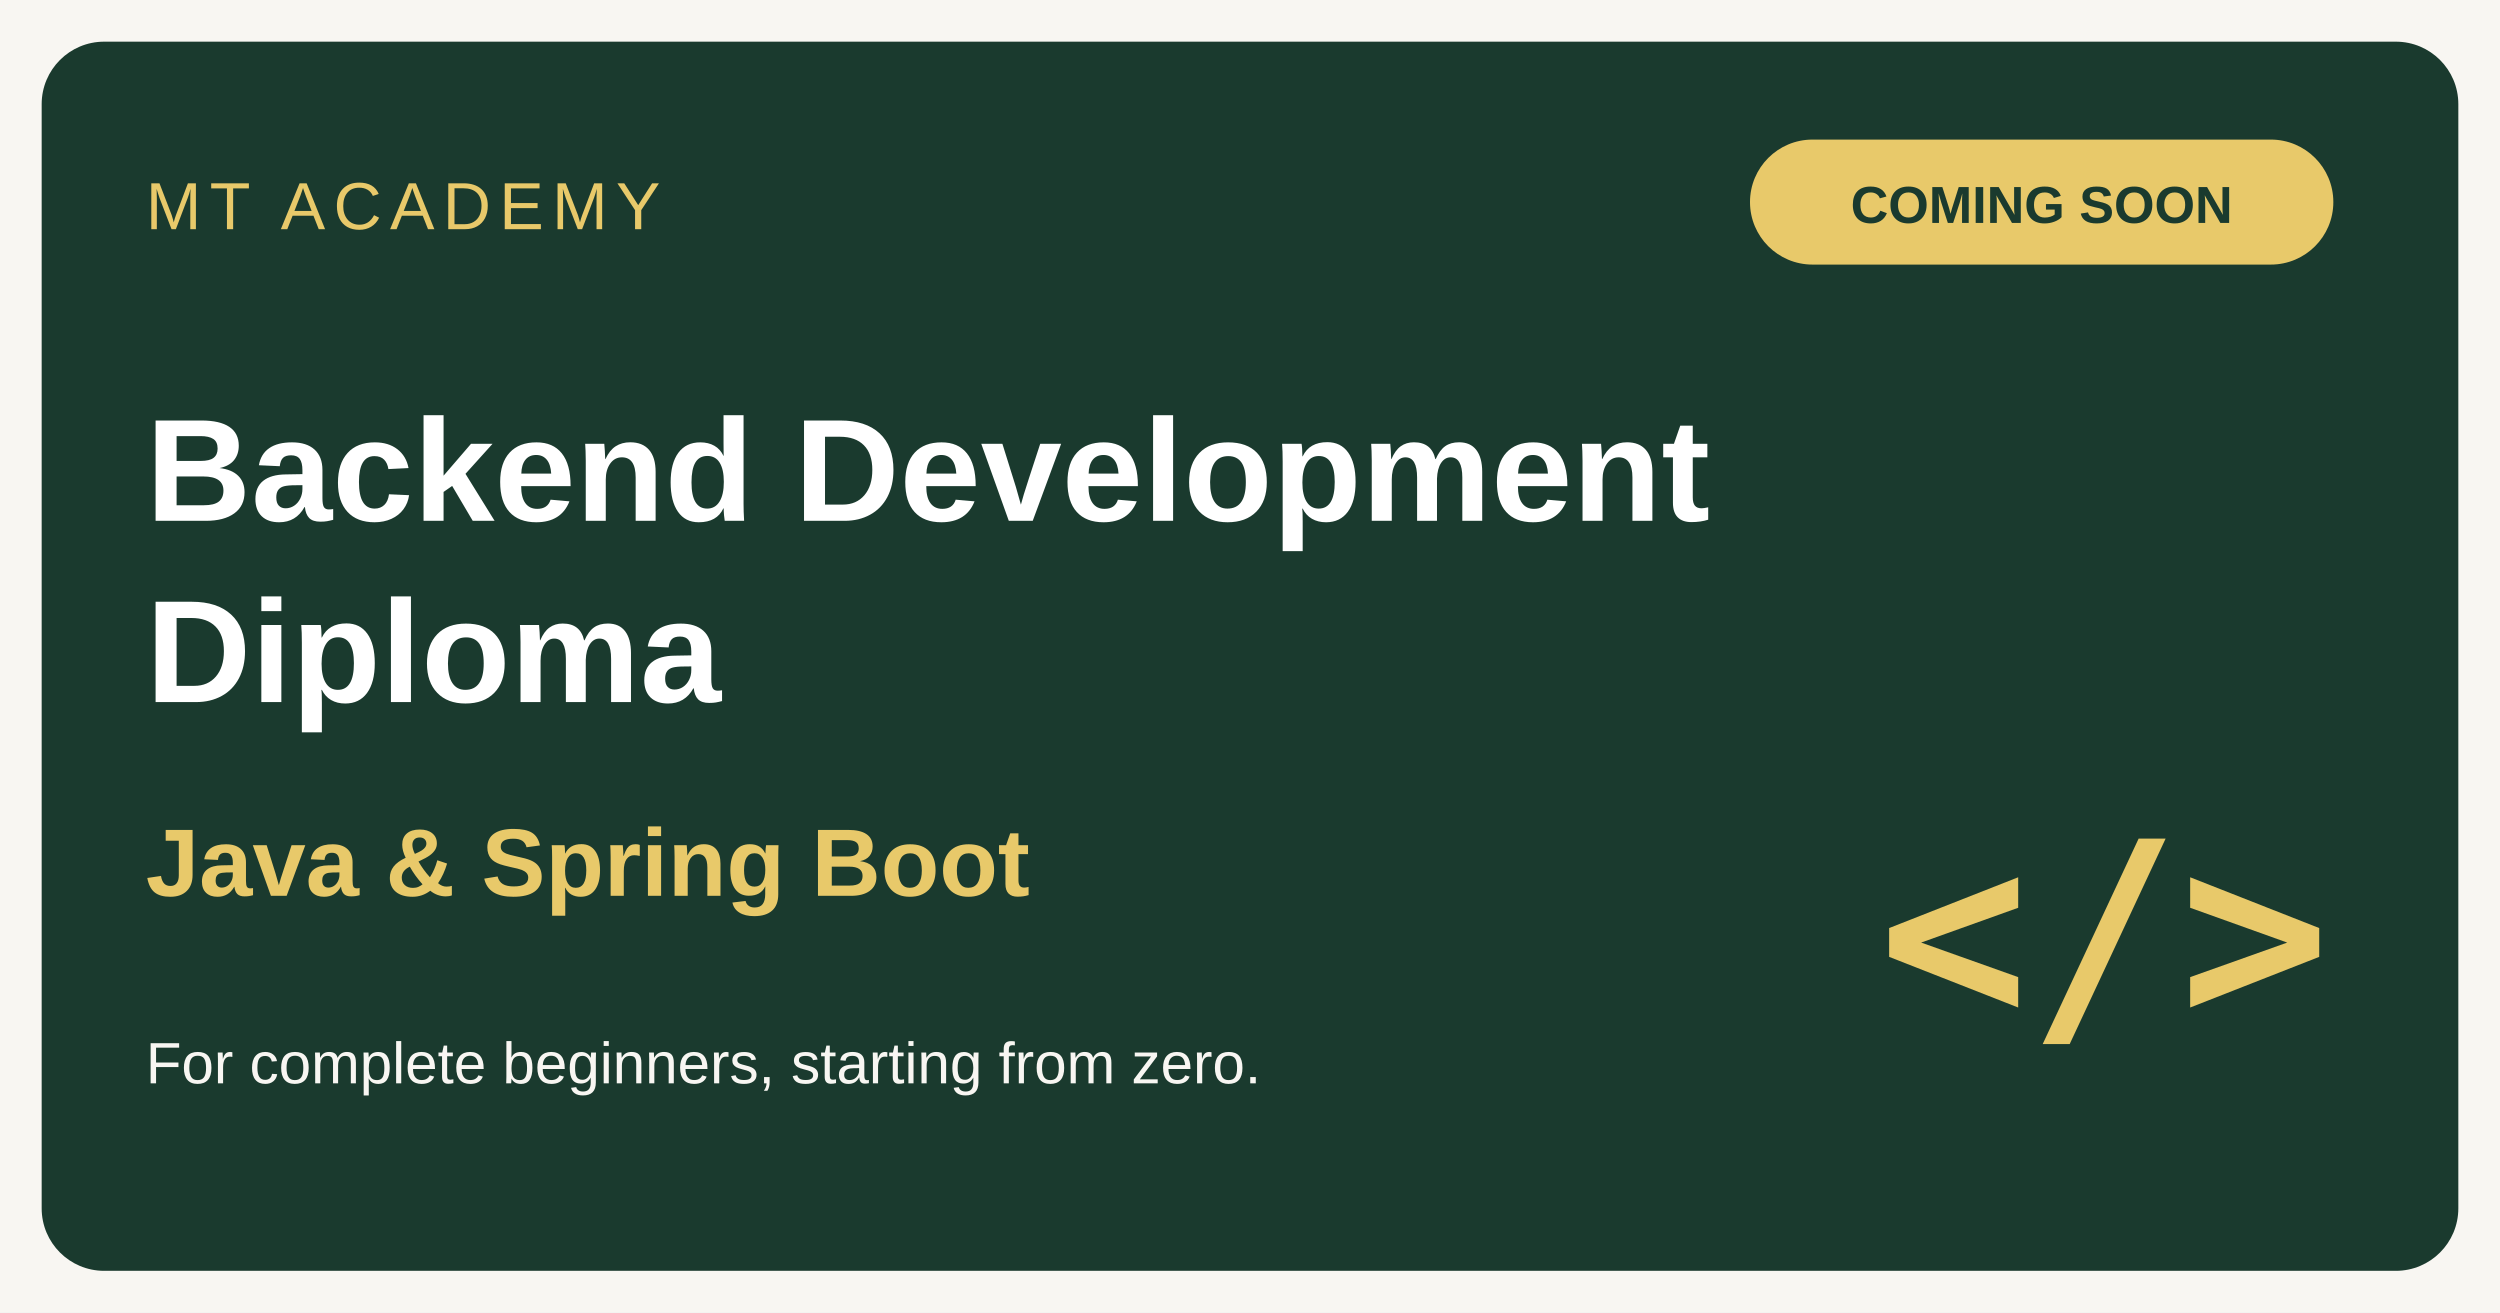
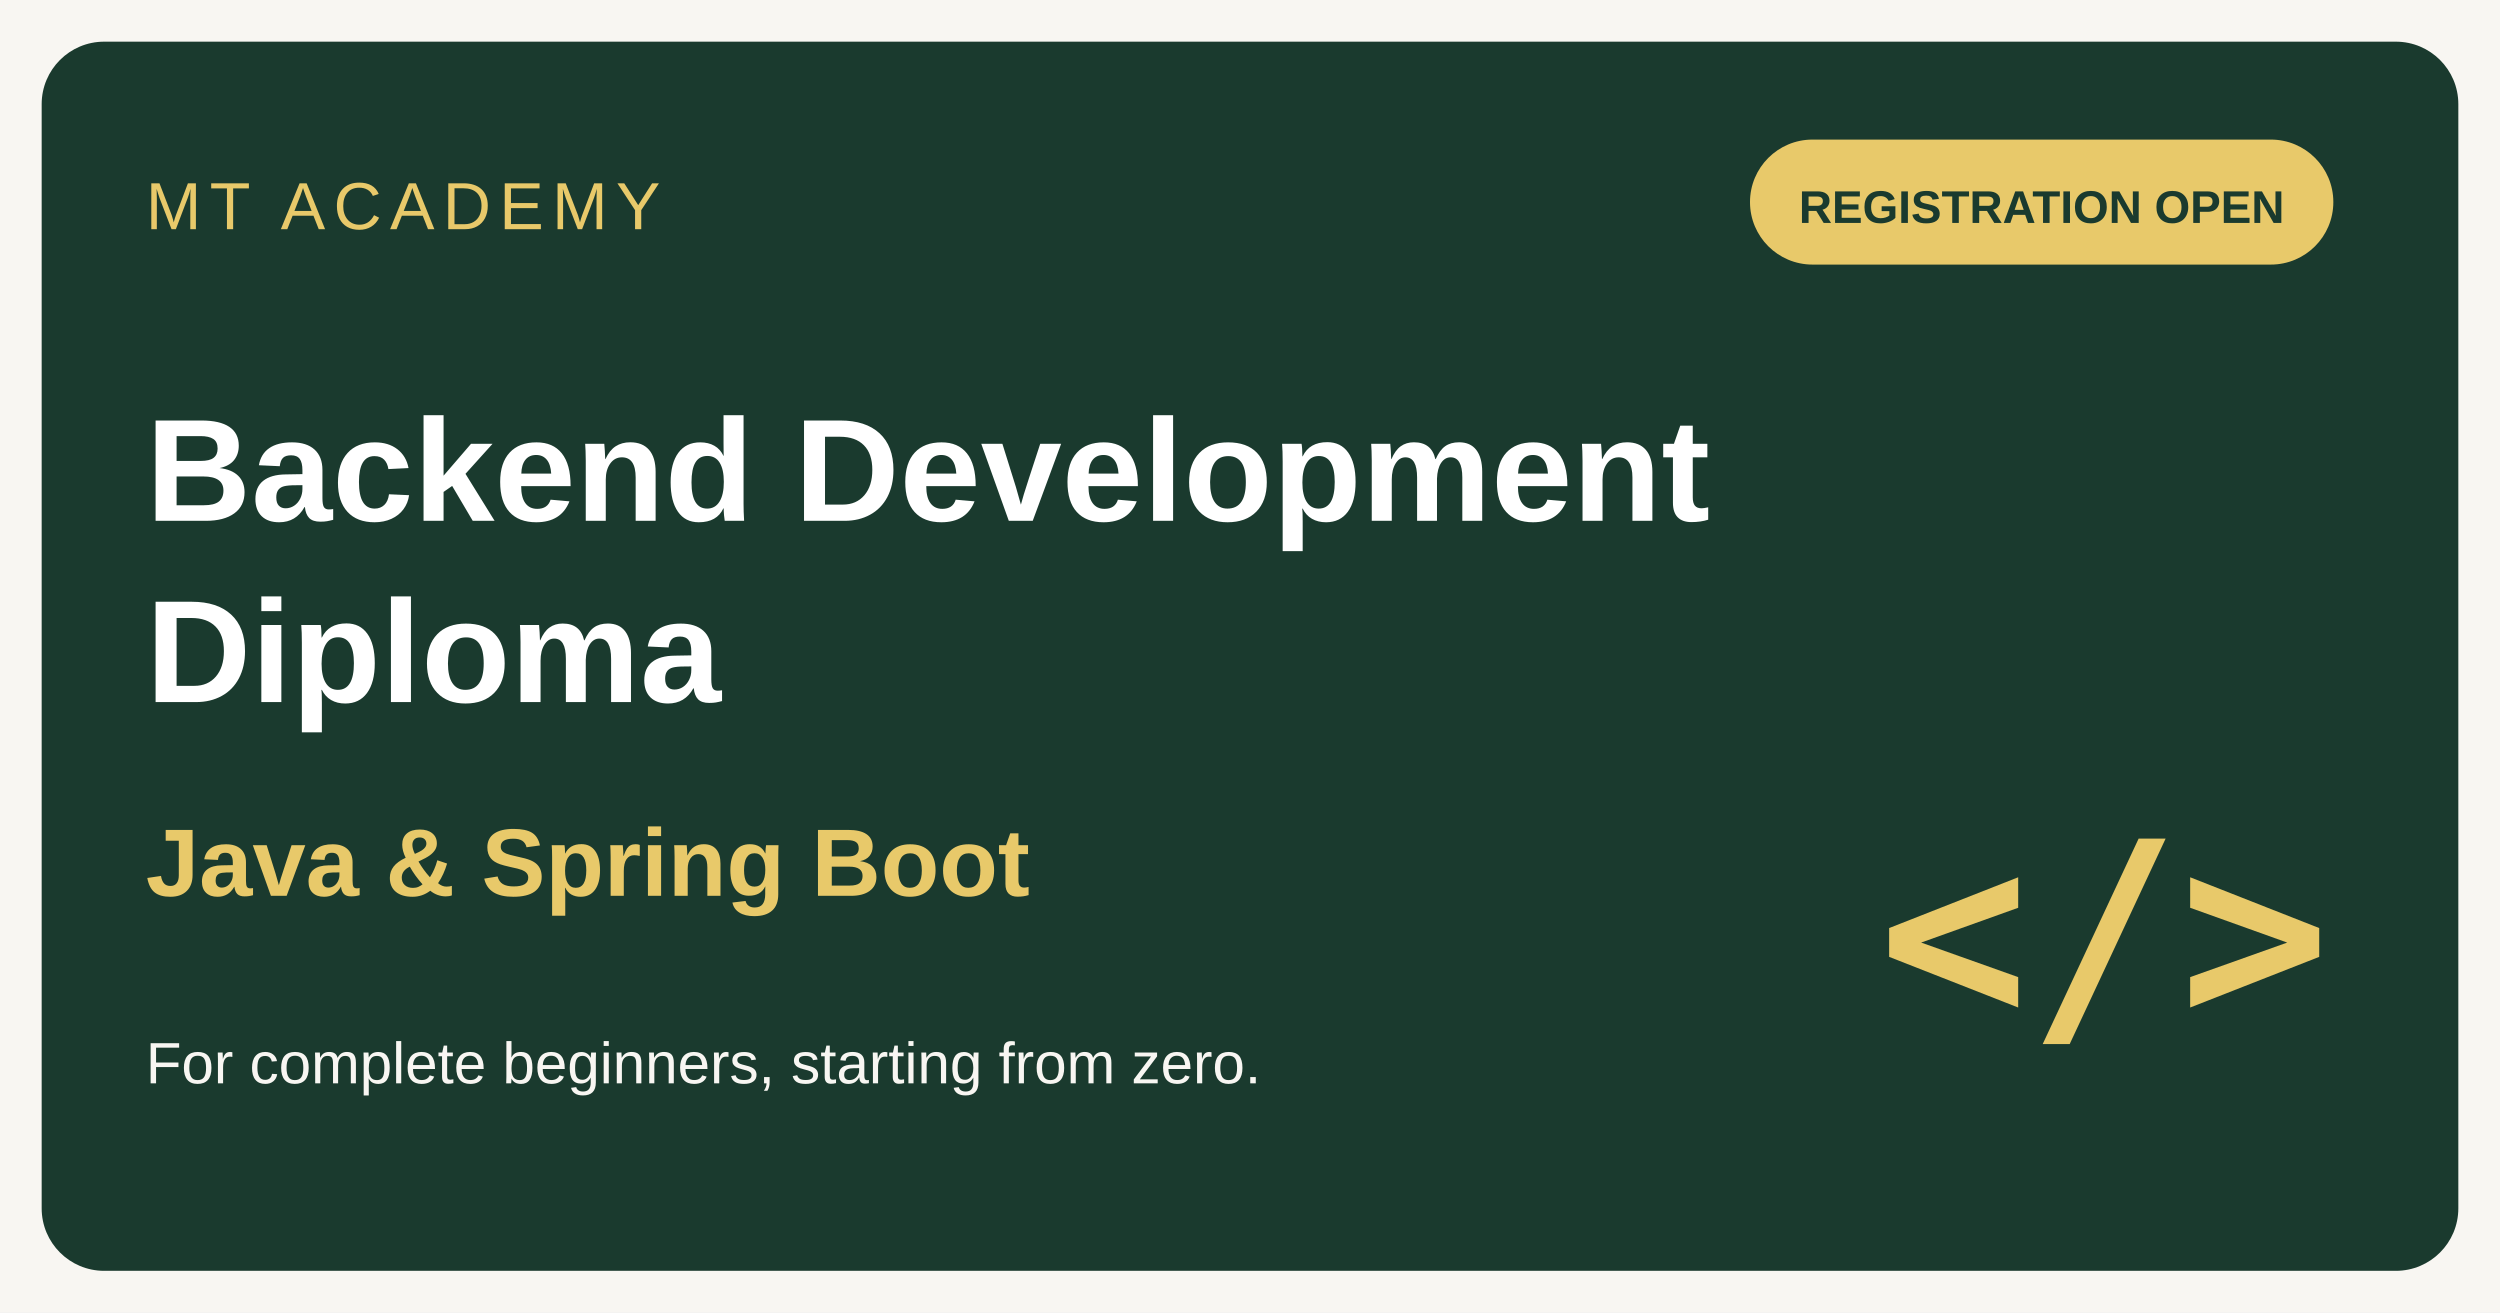
<svg xmlns="http://www.w3.org/2000/svg" width="1200" height="630">
  <rect width="1200" height="630" fill="#f8f6f2" />
  <rect x="20" y="20" width="1160" height="590" rx="30" fill="#1a3a2e" />
  <text x="70" y="110" font-family="Arial" font-size="32" fill="#e8c96a" letter-spacing="4">MT ACADEMY</text>
  <rect x="840" y="67" width="280" height="60" rx="30" fill="#e8c96a" />
-   <text x="980" y="107" text-anchor="middle" font-family="Arial" font-size="25" font-weight="bold" fill="#1a3a2e">COMING SOON</text>
+   <text x="980" y="107" text-anchor="middle" font-family="Arial" font-size="22" font-weight="bold" fill="#1a3a2e">REGISTRATION OPEN</text>
  <text x="70" y="250" font-family="Arial" font-size="70" font-weight="bold" fill="white">Backend Development</text>
  <text x="70" y="337" font-family="Arial" font-size="70" font-weight="bold" fill="white">Diploma</text>
  <text x="70" y="430" font-family="Arial" font-size="46" font-weight="bold" fill="#e8c96a">Java &amp; Spring Boot</text>
  <text x="70" y="520" font-family="Arial" font-size="28" fill="#f8f6f2">For complete beginners, starting from zero.</text>
  <text x="1010" y="490" text-anchor="middle" font-family="monospace" font-size="120" font-weight="bold" fill="#e8c96a">&lt;/&gt;</text>
</svg>
